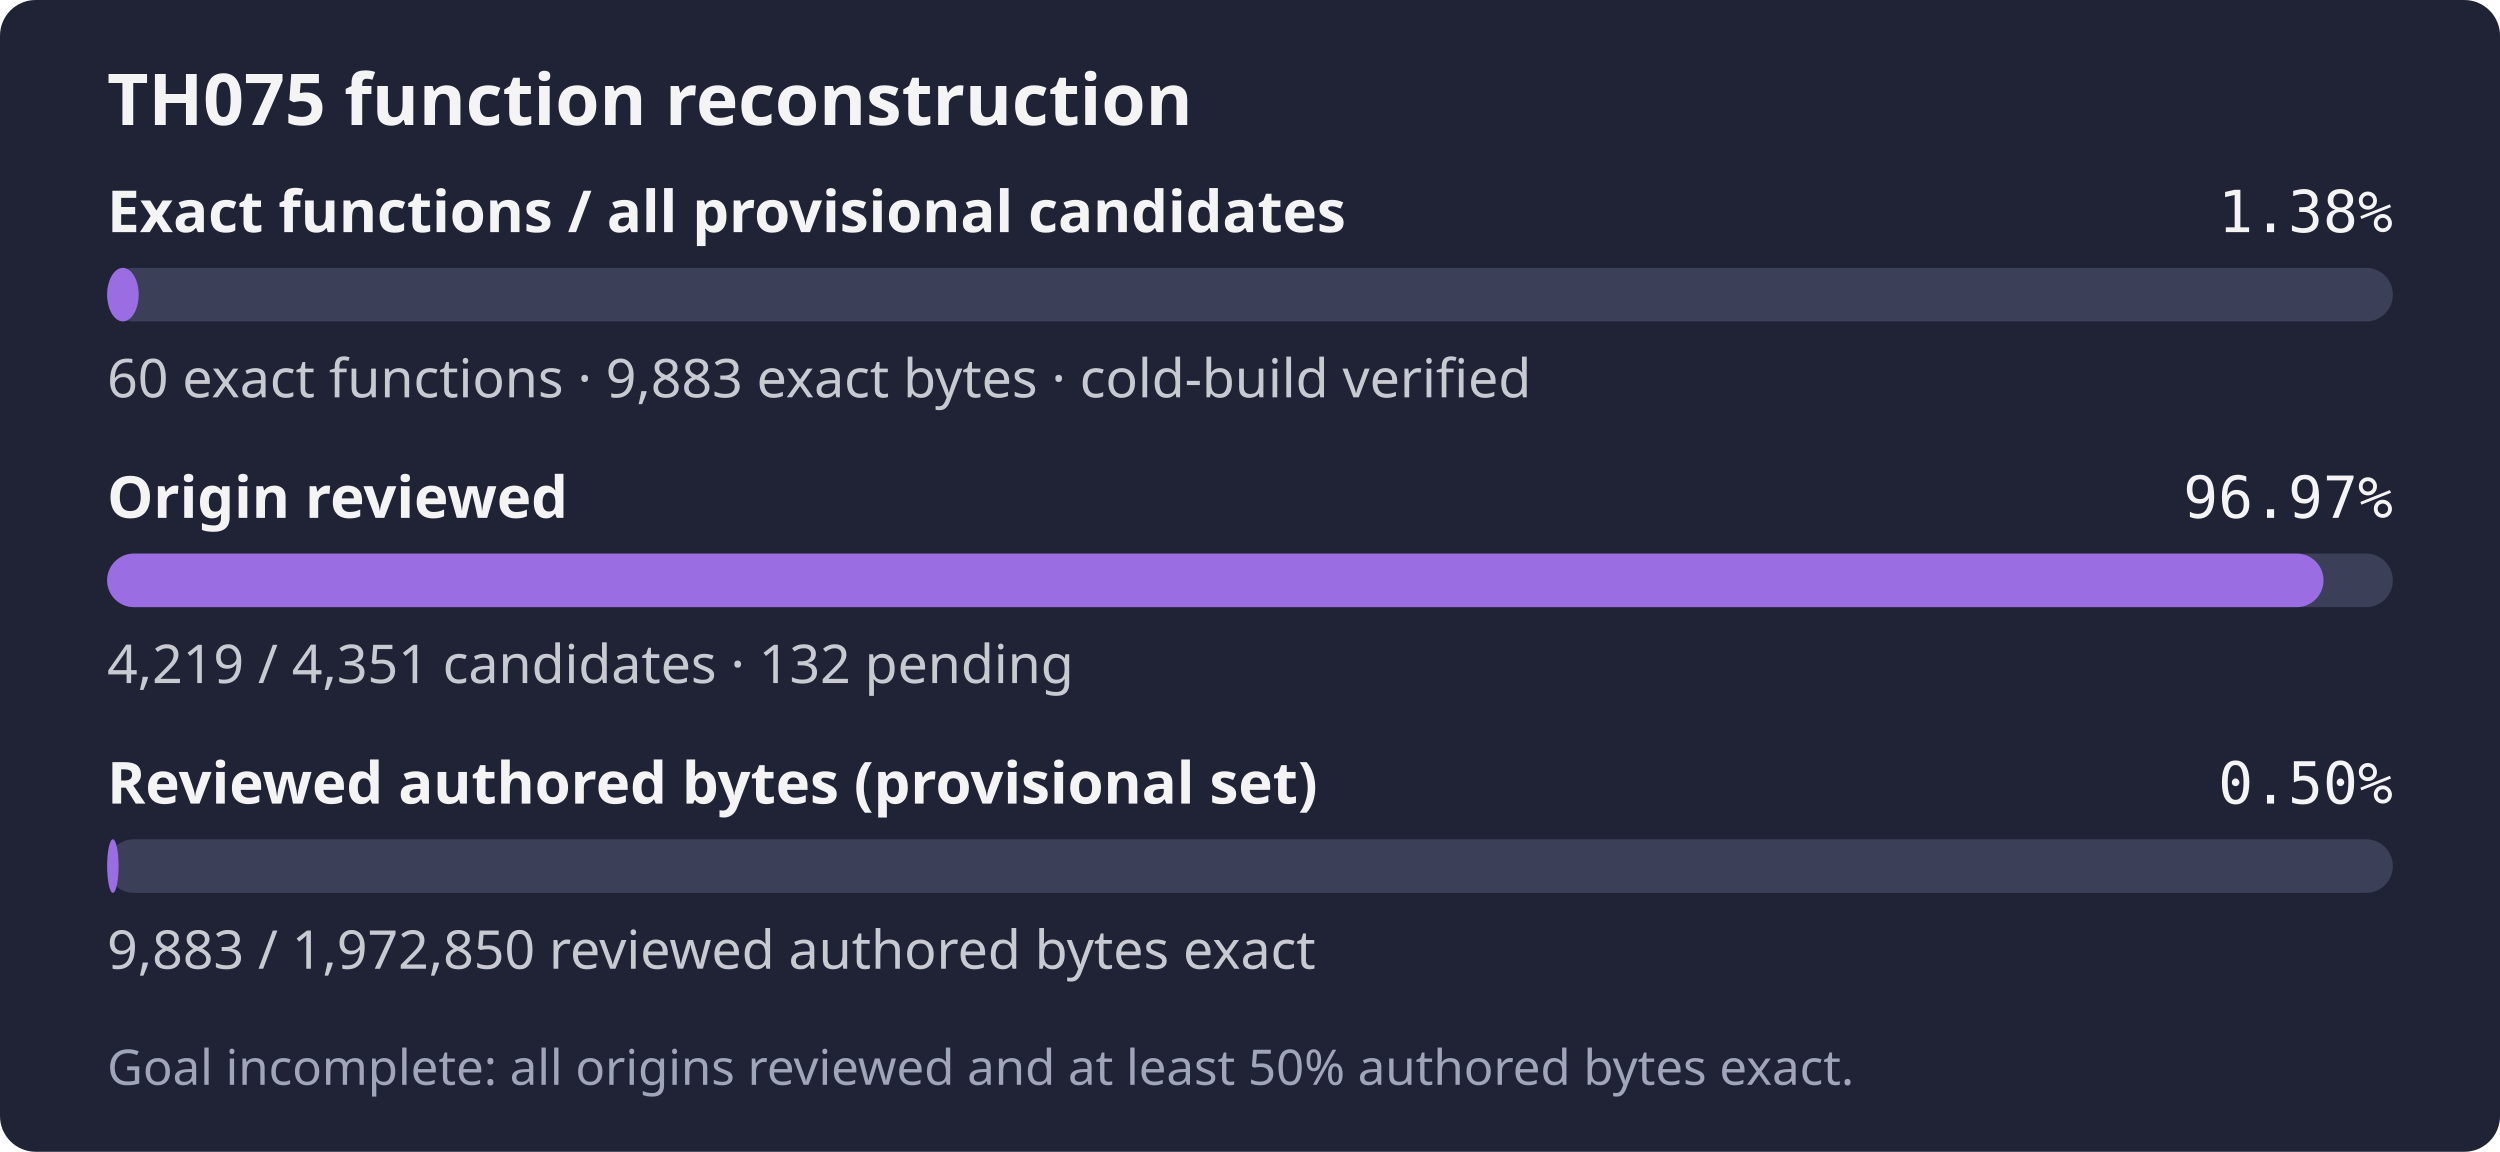
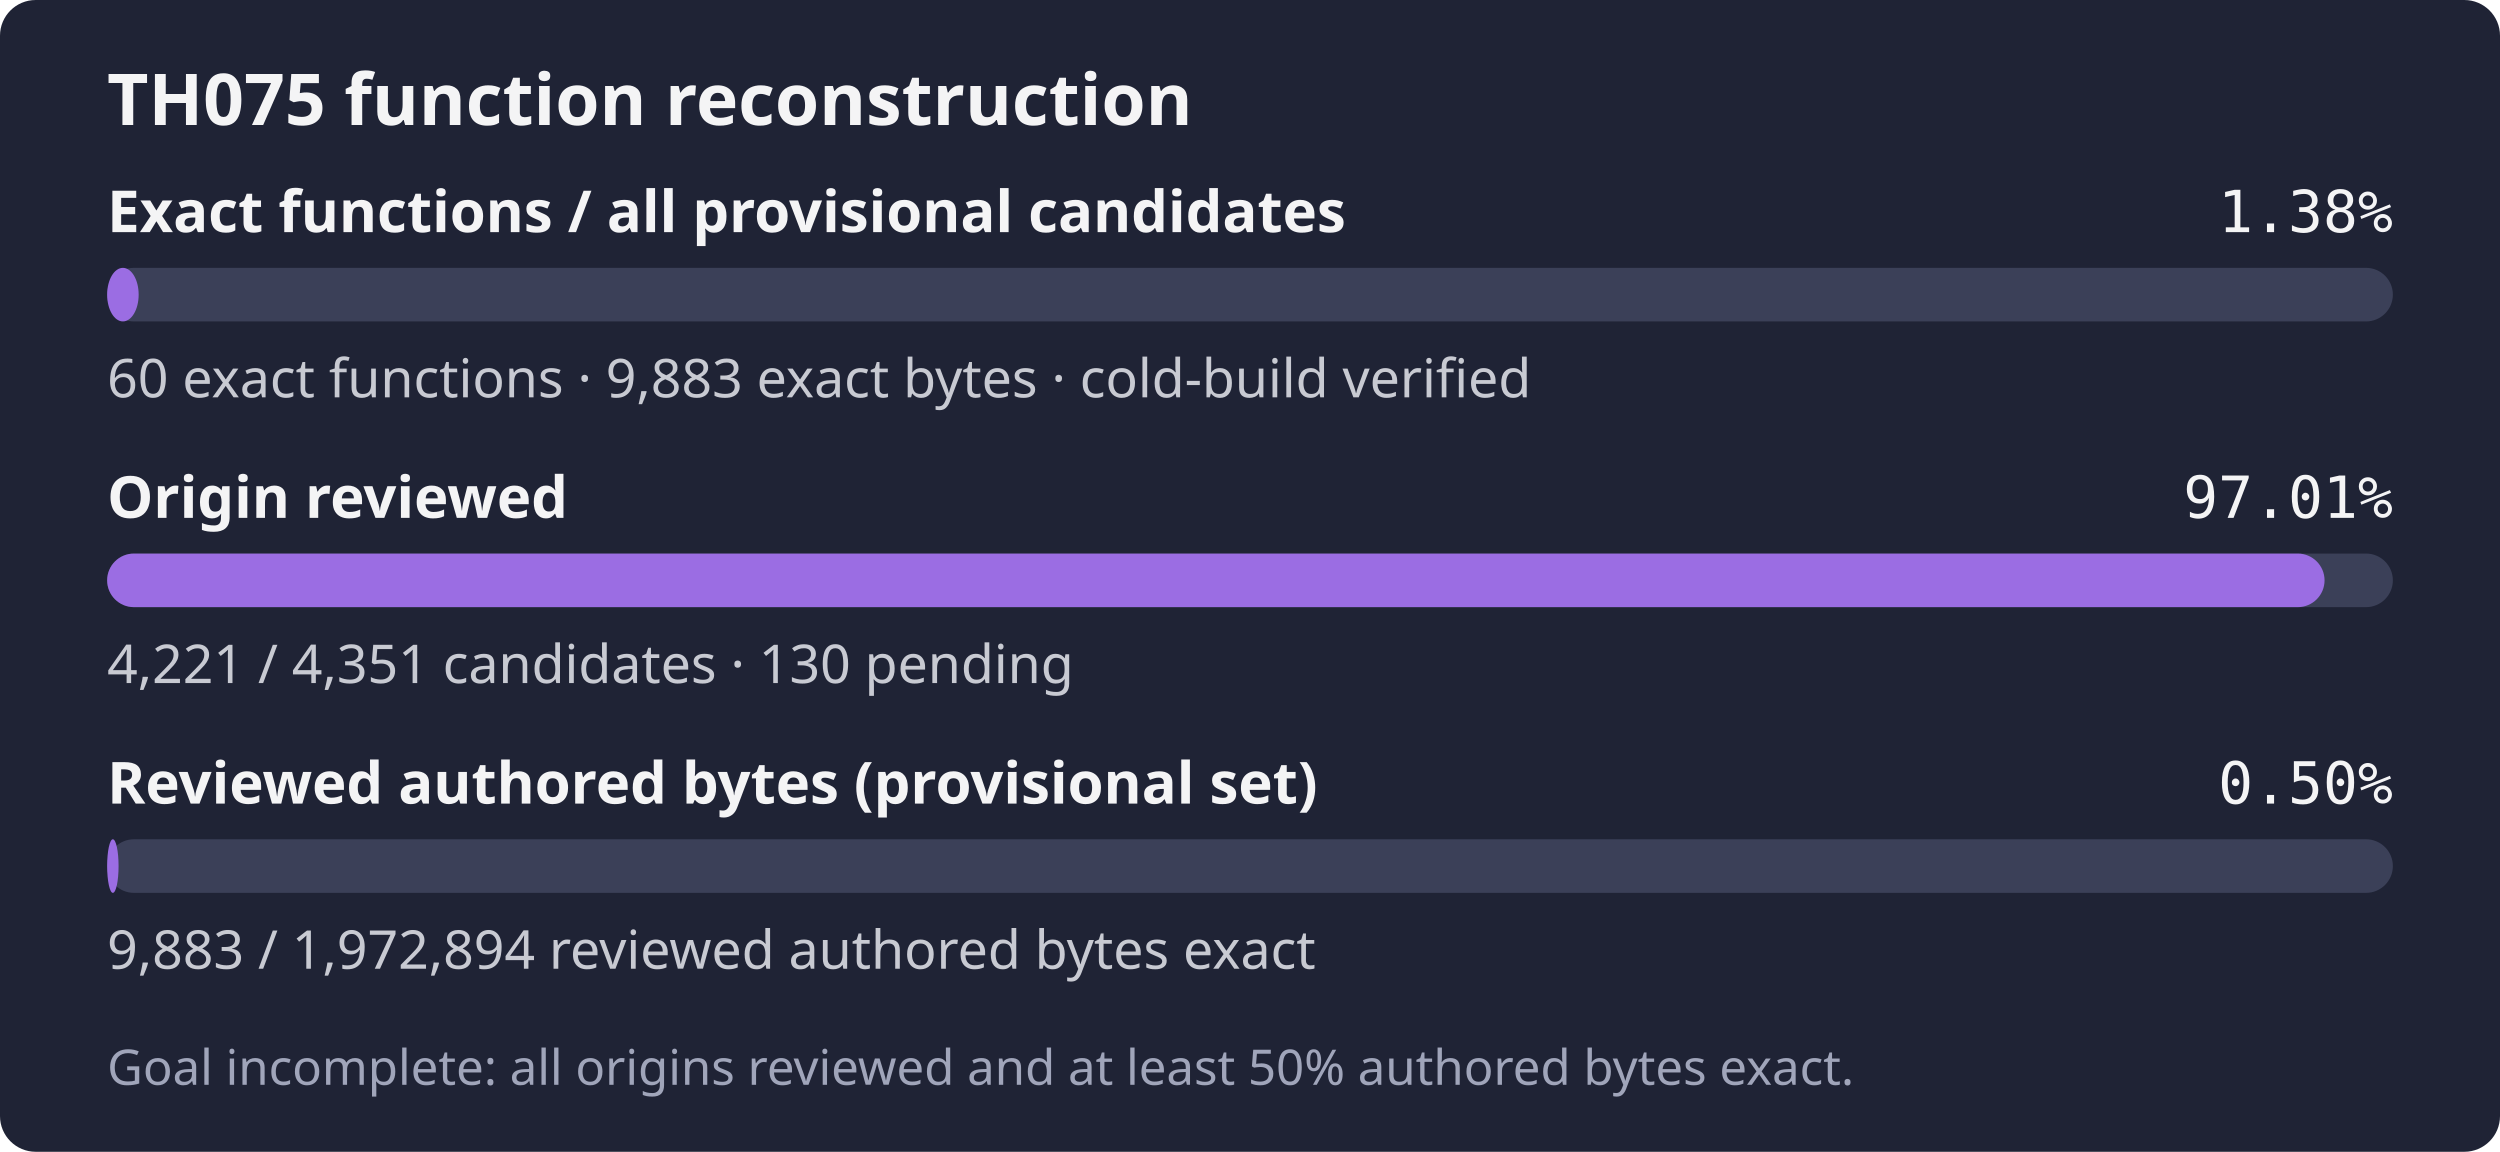
- <svg xmlns="http://www.w3.org/2000/svg" width="560" height="258" role="img" aria-label="TH075: 60 exact functions, 9,883 exact bytes; 4,219 of 4,351 candidates reviewed; Goal incomplete: all origins reviewed and at least 50% authored bytes exact.">
+ <svg xmlns="http://www.w3.org/2000/svg" width="560" height="258" role="img" aria-label="TH075: 60 exact functions, 9,883 exact bytes; 4,221 of 4,351 candidates reviewed; Goal incomplete: all origins reviewed and at least 50% authored bytes exact.">
  <rect width="560" height="258" rx="8" fill="#1f2335" />
  <text x="24" y="28" fill="#f4f4f5" font-family="sans-serif" font-size="16" font-weight="600">TH075 function reconstruction</text>
  <text x="24" y="52" fill="#f4f4f5" font-family="sans-serif" font-size="13" font-weight="600">Exact functions / all provisional candidates</text>
  <text x="536" y="52" fill="#f4f4f5" text-anchor="end" font-family="monospace" font-size="13">1.38%</text>
  <rect x="24" y="60" width="512" height="12" rx="6" fill="#3b4058" />
  <rect x="24" y="60" width="7.06" height="12" rx="6" fill="#9b6de3" />
  <text x="24" y="89" fill="#c8cad2" font-family="sans-serif" font-size="12">60 exact functions · 9,883 exact bytes · cold-build verified</text>
  <text x="24" y="116" fill="#f4f4f5" font-family="sans-serif" font-size="13" font-weight="600">Origin reviewed</text>
-   <text x="536" y="116" fill="#f4f4f5" text-anchor="end" font-family="monospace" font-size="13">96.97%</text>
+   <text x="536" y="116" fill="#f4f4f5" text-anchor="end" font-family="monospace" font-size="13">97.01%</text>
  <rect x="24" y="124" width="512" height="12" rx="6" fill="#3b4058" />
-   <rect x="24" y="124" width="496.47" height="12" rx="6" fill="#9b6de3" />
-   <text x="24" y="153" fill="#c8cad2" font-family="sans-serif" font-size="12">4,219 / 4,351 candidates · 132 pending</text>
+   <rect x="24" y="124" width="496.70" height="12" rx="6" fill="#9b6de3" />
+   <text x="24" y="153" fill="#c8cad2" font-family="sans-serif" font-size="12">4,221 / 4,351 candidates · 130 pending</text>
  <text x="24" y="180" fill="#f4f4f5" font-family="sans-serif" font-size="13" font-weight="600">Reviewed authored bytes (provisional set)</text>
  <text x="536" y="180" fill="#f4f4f5" text-anchor="end" font-family="monospace" font-size="13">0.50%</text>
  <rect x="24" y="188" width="512" height="12" rx="6" fill="#3b4058" />
  <rect x="24" y="188" width="2.56" height="12" rx="6" fill="#9b6de3" />
-   <text x="24" y="217" fill="#c8cad2" font-family="sans-serif" font-size="12">9,883 / 1,972,850 reviewed authored bytes exact</text>
+   <text x="24" y="217" fill="#c8cad2" font-family="sans-serif" font-size="12">9,883 / 1,972,894 reviewed authored bytes exact</text>
  <text x="24" y="243" fill="#a0a5ba" font-family="sans-serif" font-size="11">Goal incomplete: all origins reviewed and at least 50% authored bytes exact.</text>
</svg>
